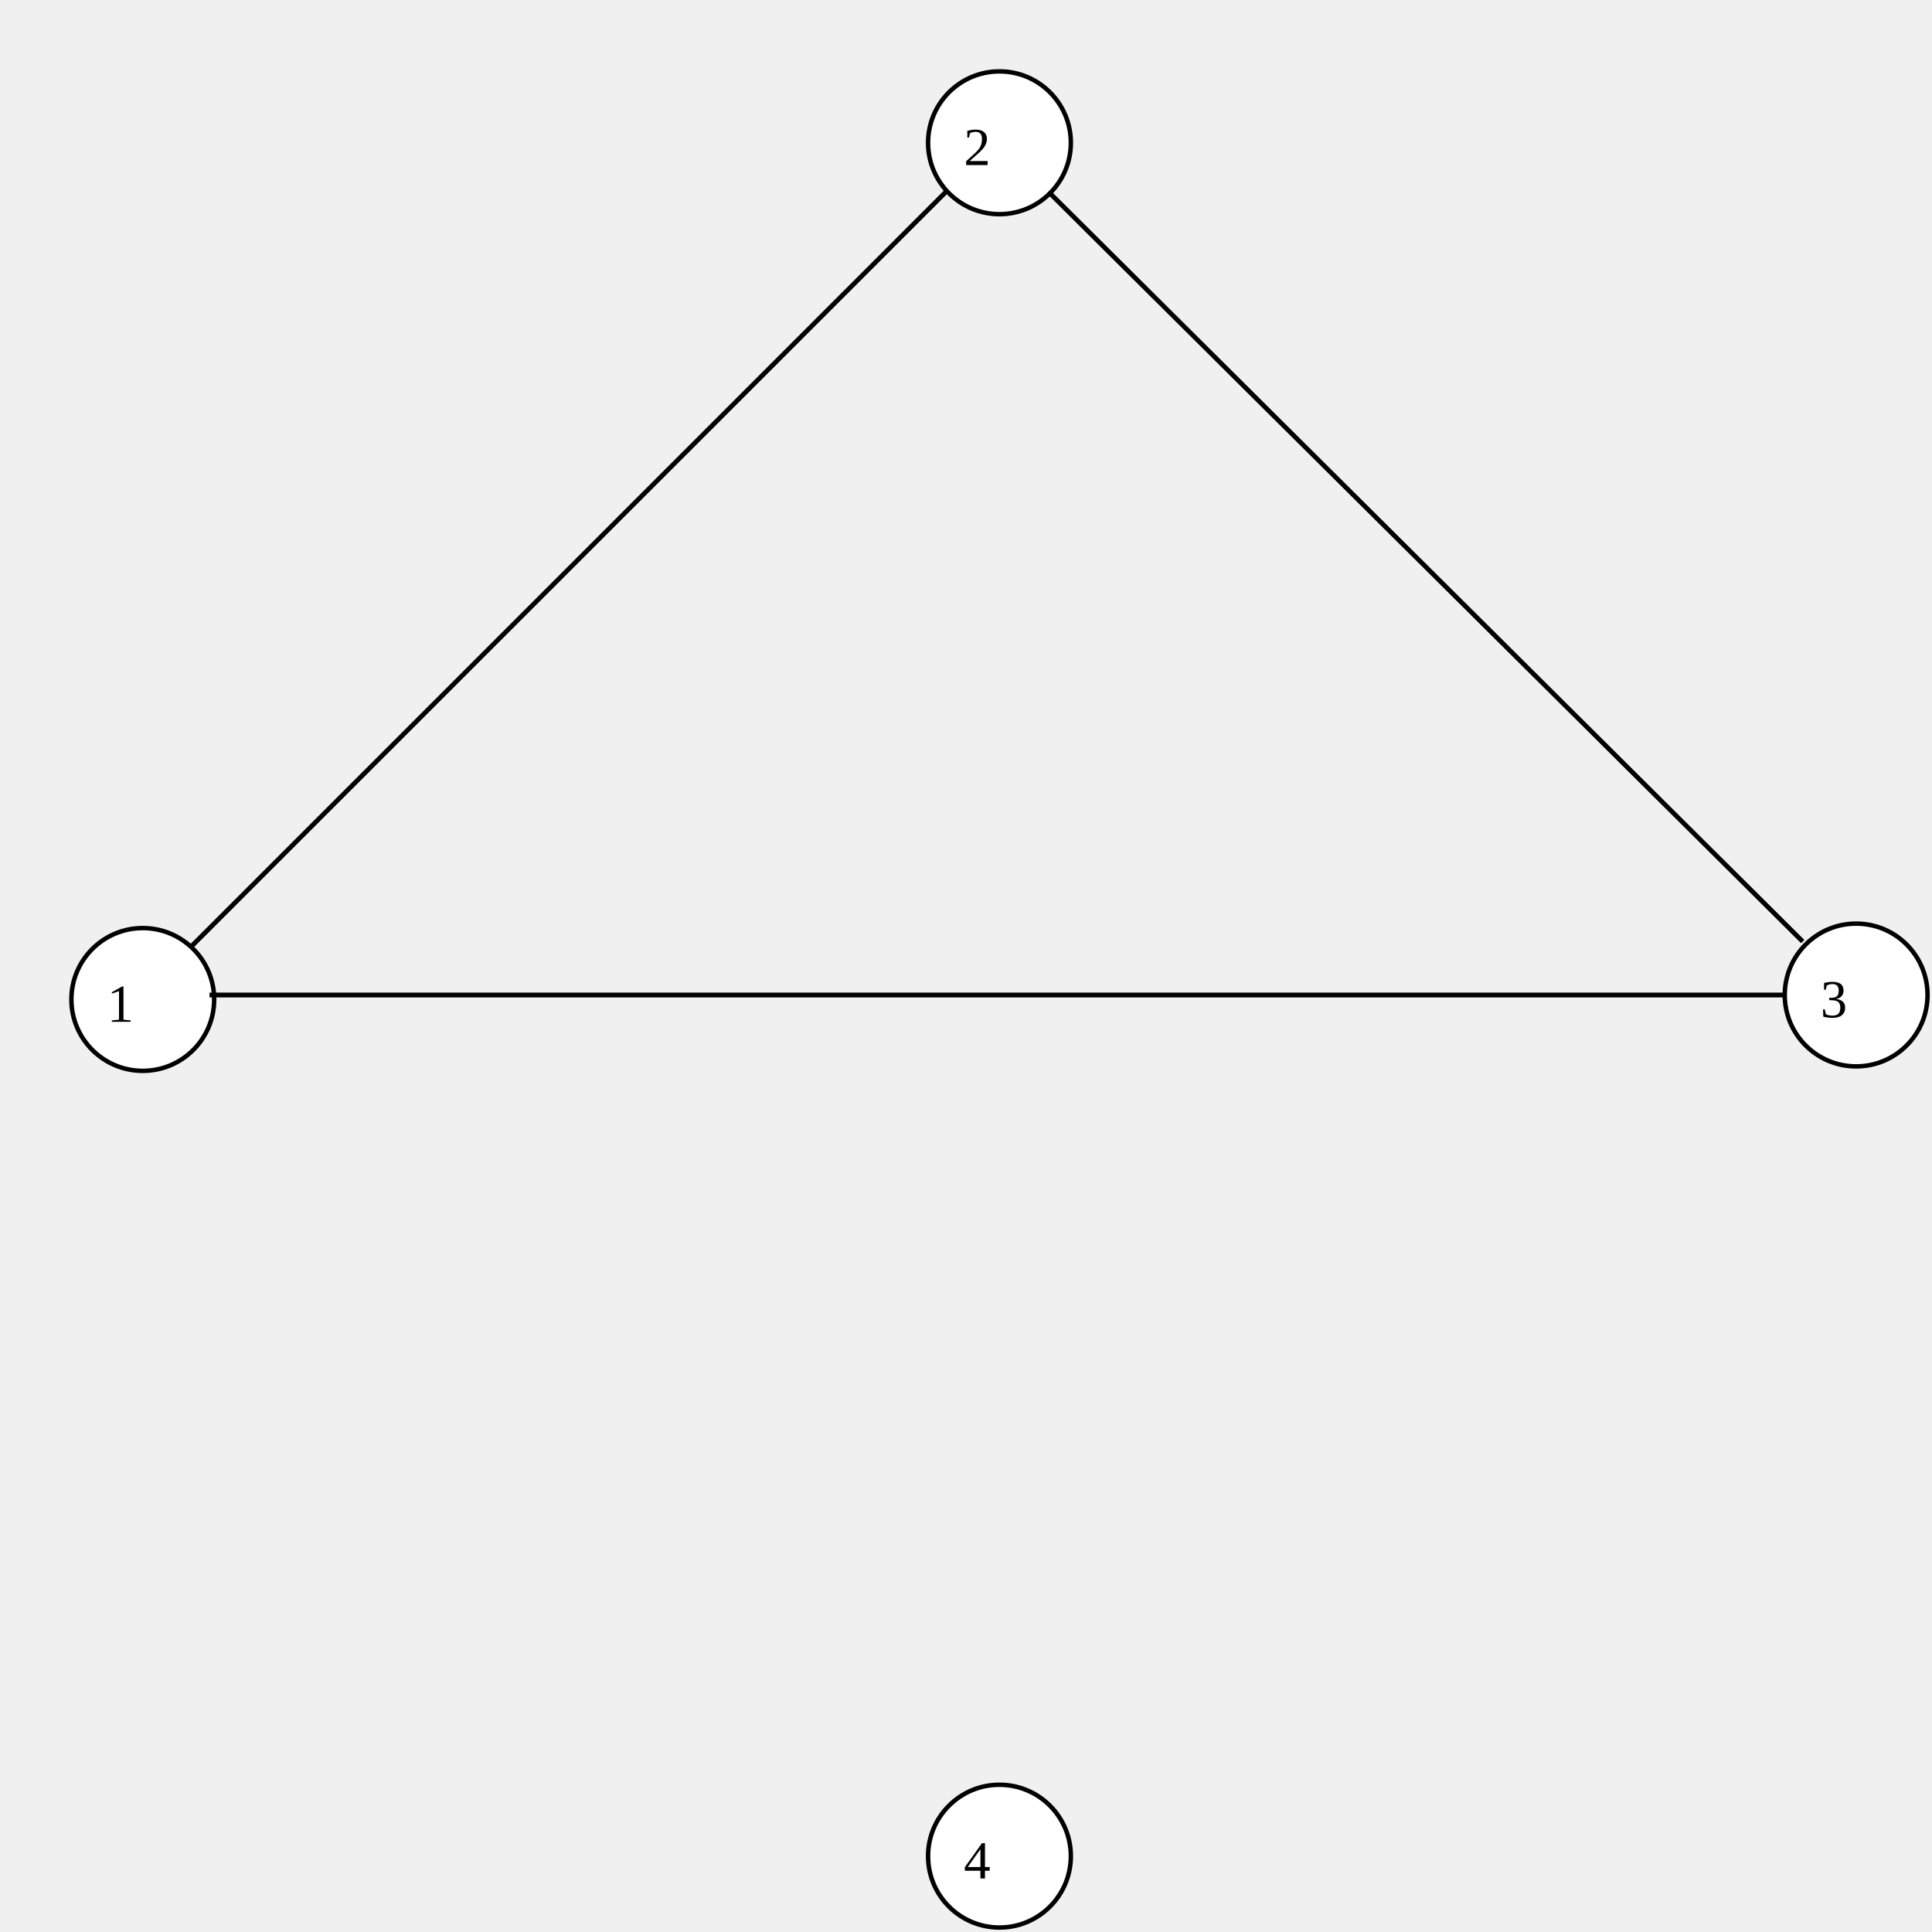
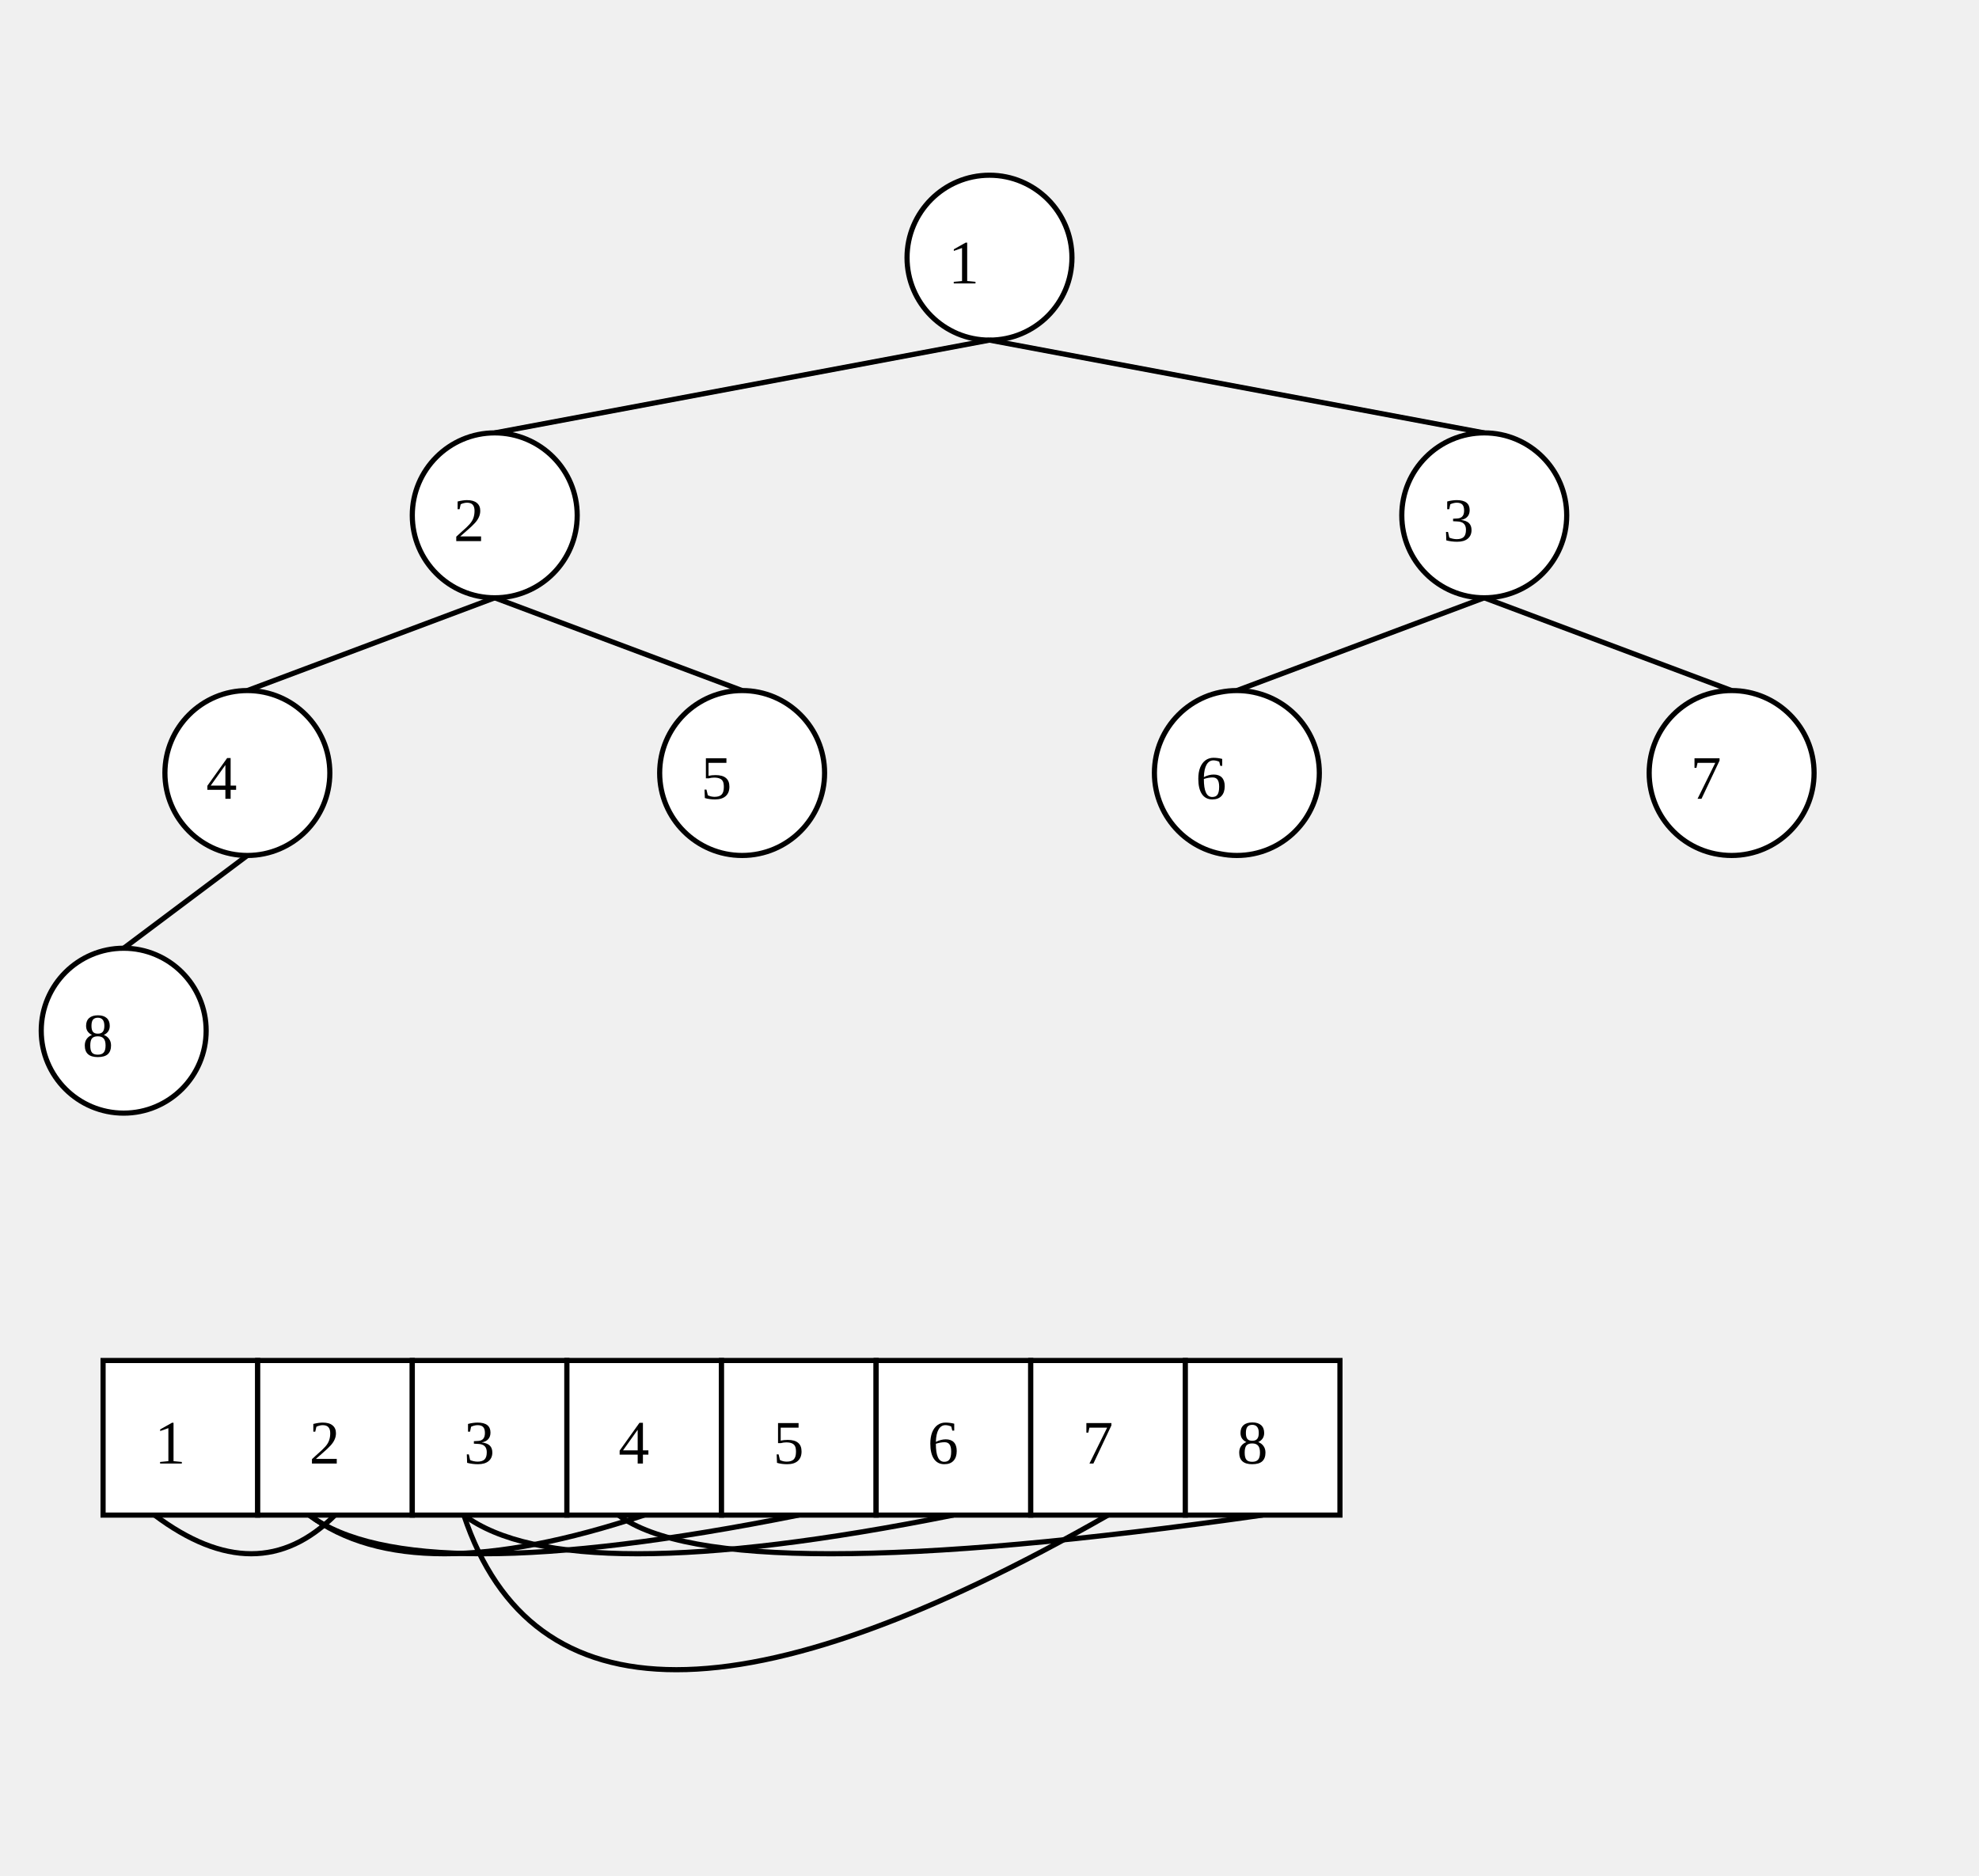
- <svg width="433" height="433">
+ <svg width="384" height="364">
  <g>
-     <circle cx="32" cy="224" r="16" stroke="black" fill="white">
+     <circle cx="192" cy="50" r="16" stroke="black" fill="white">
</circle>
-     <text x="24" y="229">
+     <text x="184" y="55">
1
</text>
-     <circle cx="224" cy="32" r="16" stroke="black" fill="white">
+     <line x1="192" y1="66" x2="96" y2="84" stroke="black">
+ </line>
+     <circle cx="96" cy="100" r="16" stroke="black" fill="white">
</circle>
-     <text x="216" y="37">
+     <text x="88" y="105">
2
</text>
-     <circle cx="416" cy="223" r="16" stroke="black" fill="white">
+     <line x1="96" y1="116" x2="48" y2="134" stroke="black">
+ </line>
+     <circle cx="48" cy="150" r="16" stroke="black" fill="white">
</circle>
-     <text x="408" y="228">
+     <text x="40" y="155">
+ 4
+ </text>
+     <line x1="48" y1="166" x2="24" y2="184" stroke="black">
+ </line>
+     <circle cx="24" cy="200" r="16" stroke="black" fill="white">
+ </circle>
+     <text x="16" y="205">
+ 8
+ </text>
+     <line x1="96" y1="116" x2="144" y2="134" stroke="black">
+ </line>
+     <circle cx="144" cy="150" r="16" stroke="black" fill="white">
+ </circle>
+     <text x="136" y="155">
+ 5
+ </text>
+     <line x1="192" y1="66" x2="288" y2="84" stroke="black">
+ </line>
+     <circle cx="288" cy="100" r="16" stroke="black" fill="white">
+ </circle>
+     <text x="280" y="105">
3
</text>
-     <circle cx="224" cy="416" r="16" stroke="black" fill="white">
+     <line x1="288" y1="116" x2="240" y2="134" stroke="black">
+ </line>
+     <circle cx="240" cy="150" r="16" stroke="black" fill="white">
</circle>
-     <text x="216" y="421">
+     <text x="232" y="155">
+ 6
+ </text>
+     <line x1="288" y1="116" x2="336" y2="134" stroke="black">
+ </line>
+     <circle cx="336" cy="150" r="16" stroke="black" fill="white">
+ </circle>
+     <text x="328" y="155">
+ 7
+ </text>
+   </g>
+   <g>
+     <path stroke="black" fill="none" d="M30,294 Q50,264 95,294">
+ </path>
+     <path stroke="black" fill="none" d="M30,294 Q50,309 65,294">
+ </path>
+     <rect width="30" height="30" x="20" y="264" fill="white" stroke="black">
+ </rect>
+     <text x="30" y="284">
+ 1
+ </text>
+     <path stroke="black" fill="none" d="M60,294 Q80,309 155,294">
+ </path>
+     <path stroke="black" fill="none" d="M60,294 Q80,309 125,294">
+ </path>
+     <rect width="30" height="30" x="50" y="264" fill="white" stroke="black">
+ </rect>
+     <text x="60" y="284">
+ 2
+ </text>
+     <path stroke="black" fill="none" d="M90,294 Q110,354 215,294">
+ </path>
+     <path stroke="black" fill="none" d="M90,294 Q110,309 185,294">
+ </path>
+     <rect width="30" height="30" x="80" y="264" fill="white" stroke="black">
+ </rect>
+     <text x="90" y="284">
+ 3
+ </text>
+     <path stroke="black" fill="none" d="M120,294 Q140,309 245,294">
+ </path>
+     <rect width="30" height="30" x="110" y="264" fill="white" stroke="black">
+ </rect>
+     <text x="120" y="284">
4
</text>
-     <line x1="43" y1="212" x2="212" y2="43" stroke="black">
- </line>
-     <line x1="47" y1="223" x2="400" y2="223" stroke="black">
- </line>
-     <line x1="212" y1="43" x2="43" y2="212" stroke="black">
- </line>
-     <line x1="235" y1="43" x2="404" y2="211" stroke="black">
- </line>
-     <line x1="404" y1="211" x2="235" y2="43" stroke="black">
- </line>
-     <line x1="400" y1="223" x2="47" y2="223" stroke="black">
- </line>
+     <rect width="30" height="30" x="140" y="264" fill="white" stroke="black">
+ </rect>
+     <text x="150" y="284">
+ 5
+ </text>
+     <rect width="30" height="30" x="170" y="264" fill="white" stroke="black">
+ </rect>
+     <text x="180" y="284">
+ 6
+ </text>
+     <rect width="30" height="30" x="200" y="264" fill="white" stroke="black">
+ </rect>
+     <text x="210" y="284">
+ 7
+ </text>
+     <rect width="30" height="30" x="230" y="264" fill="white" stroke="black">
+ </rect>
+     <text x="240" y="284">
+ 8
+ </text>
  </g>
</svg>
